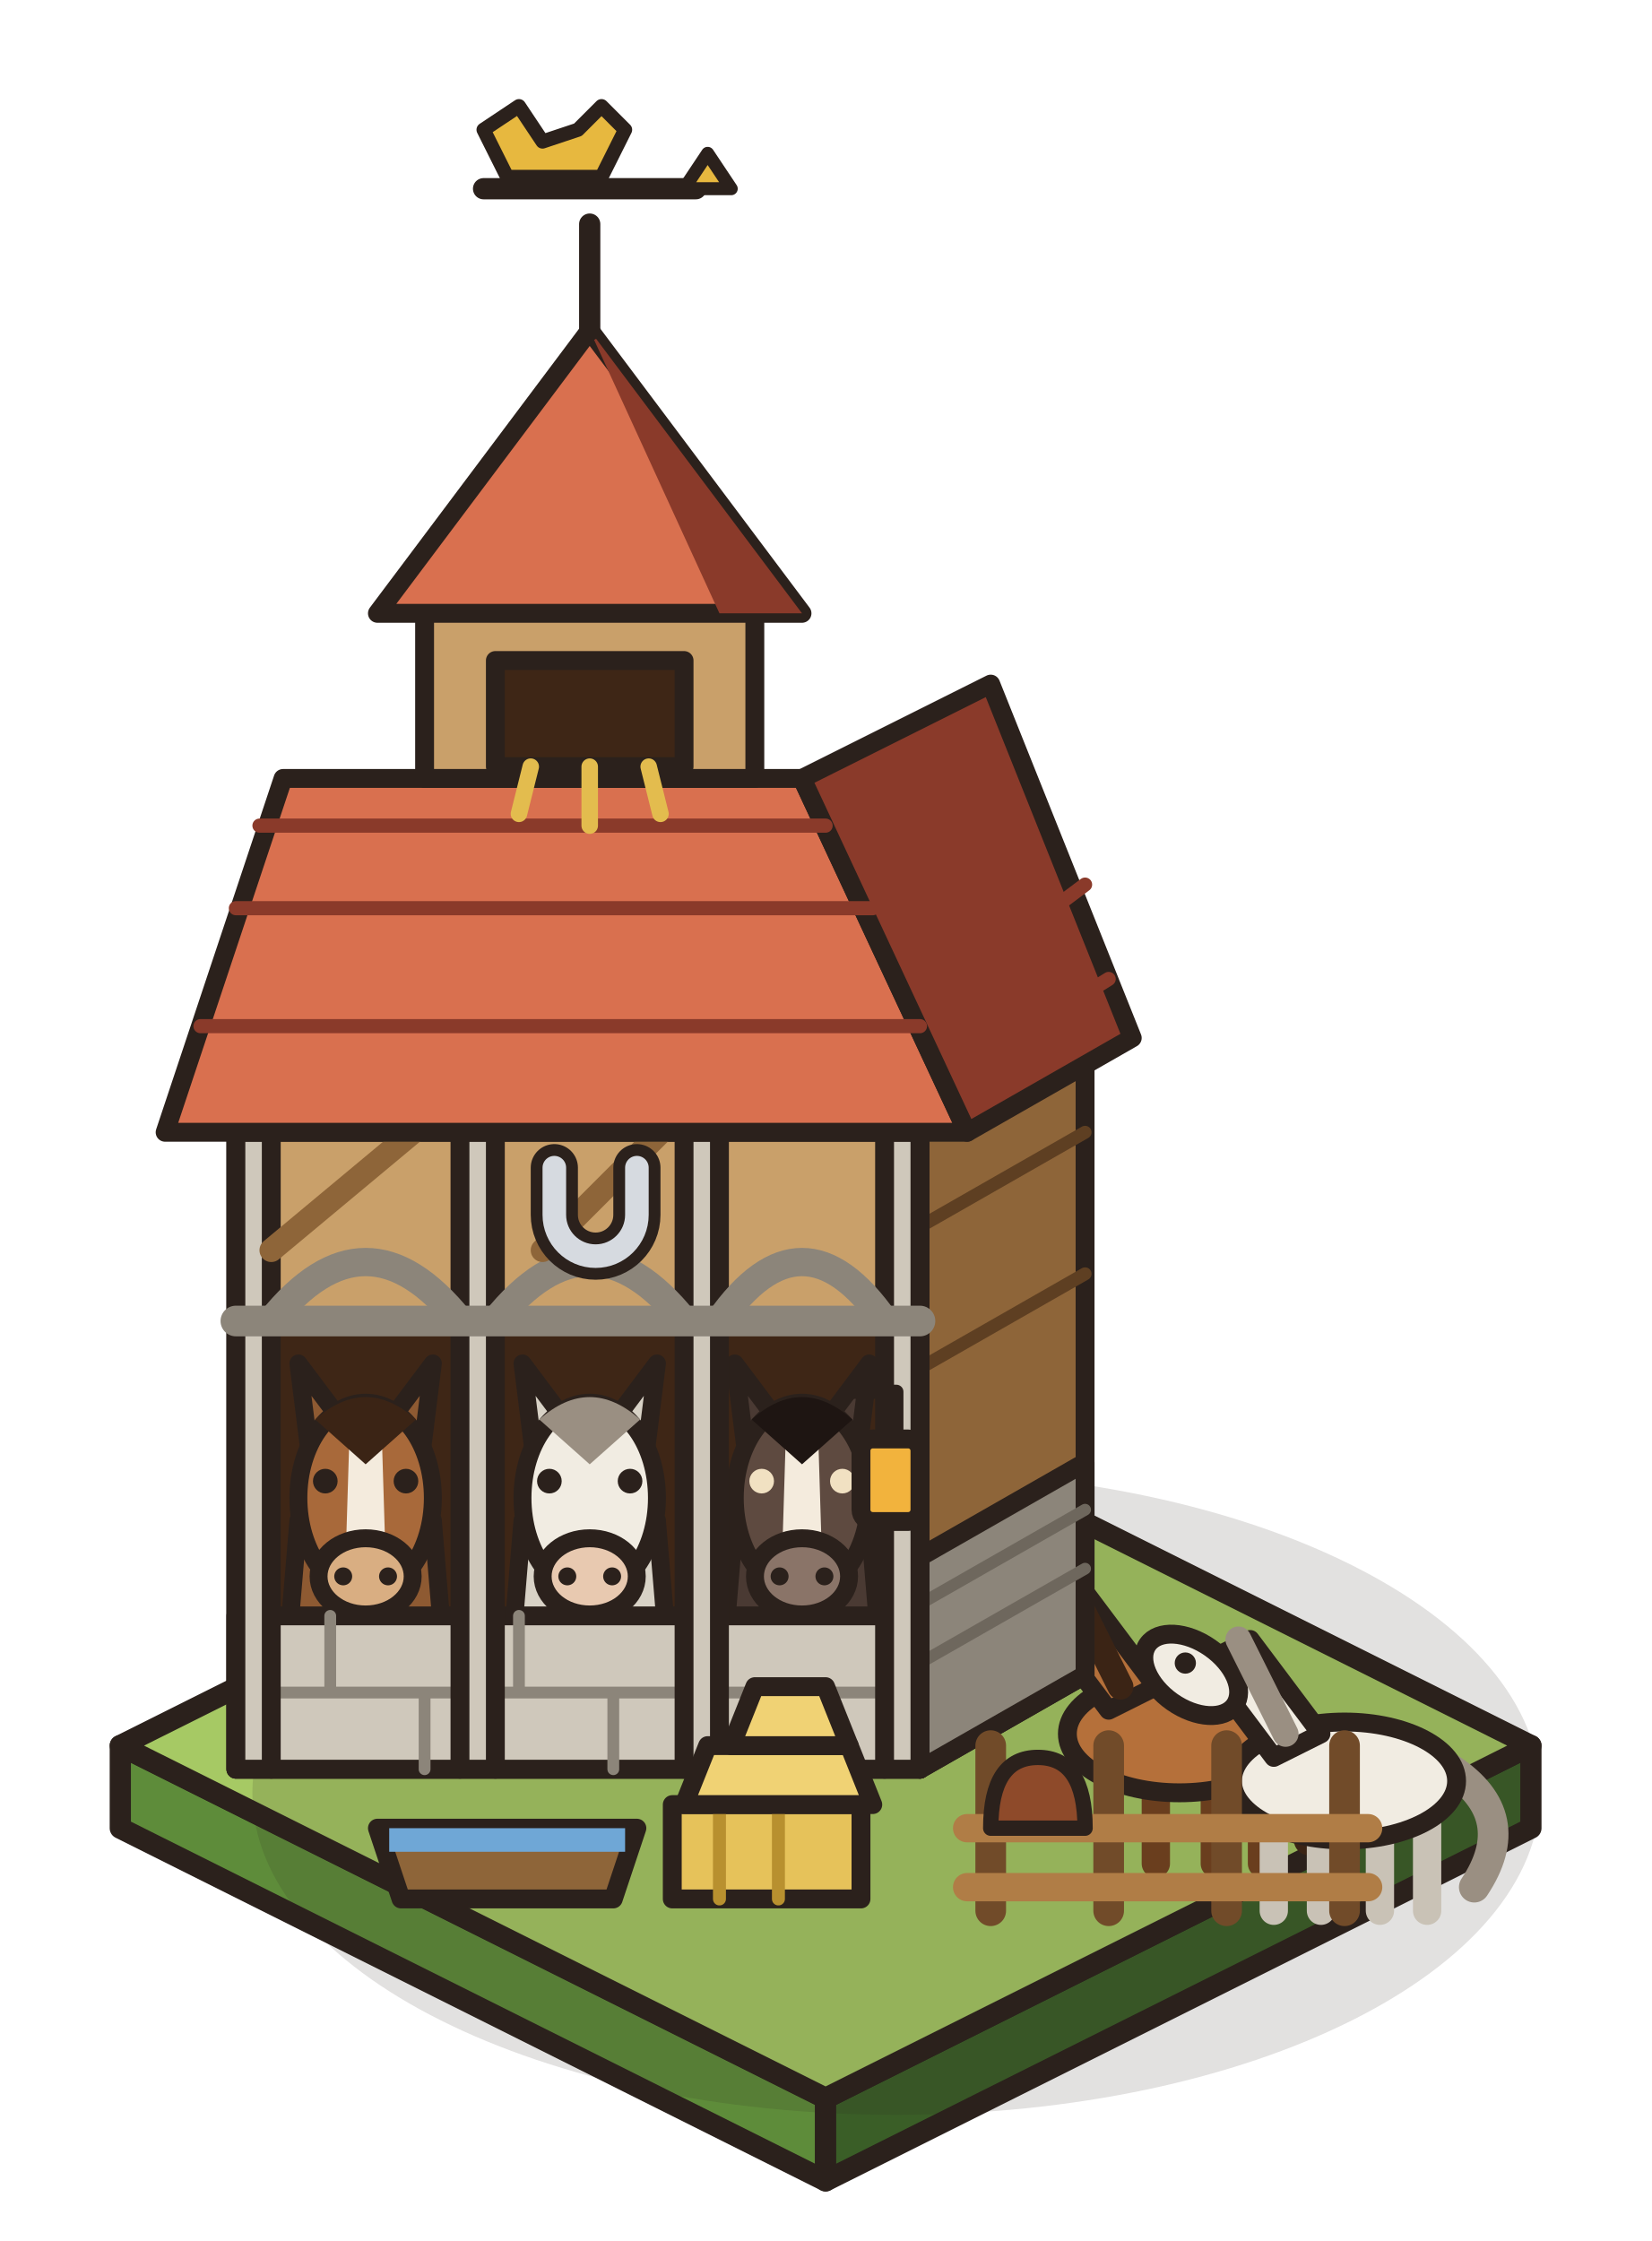
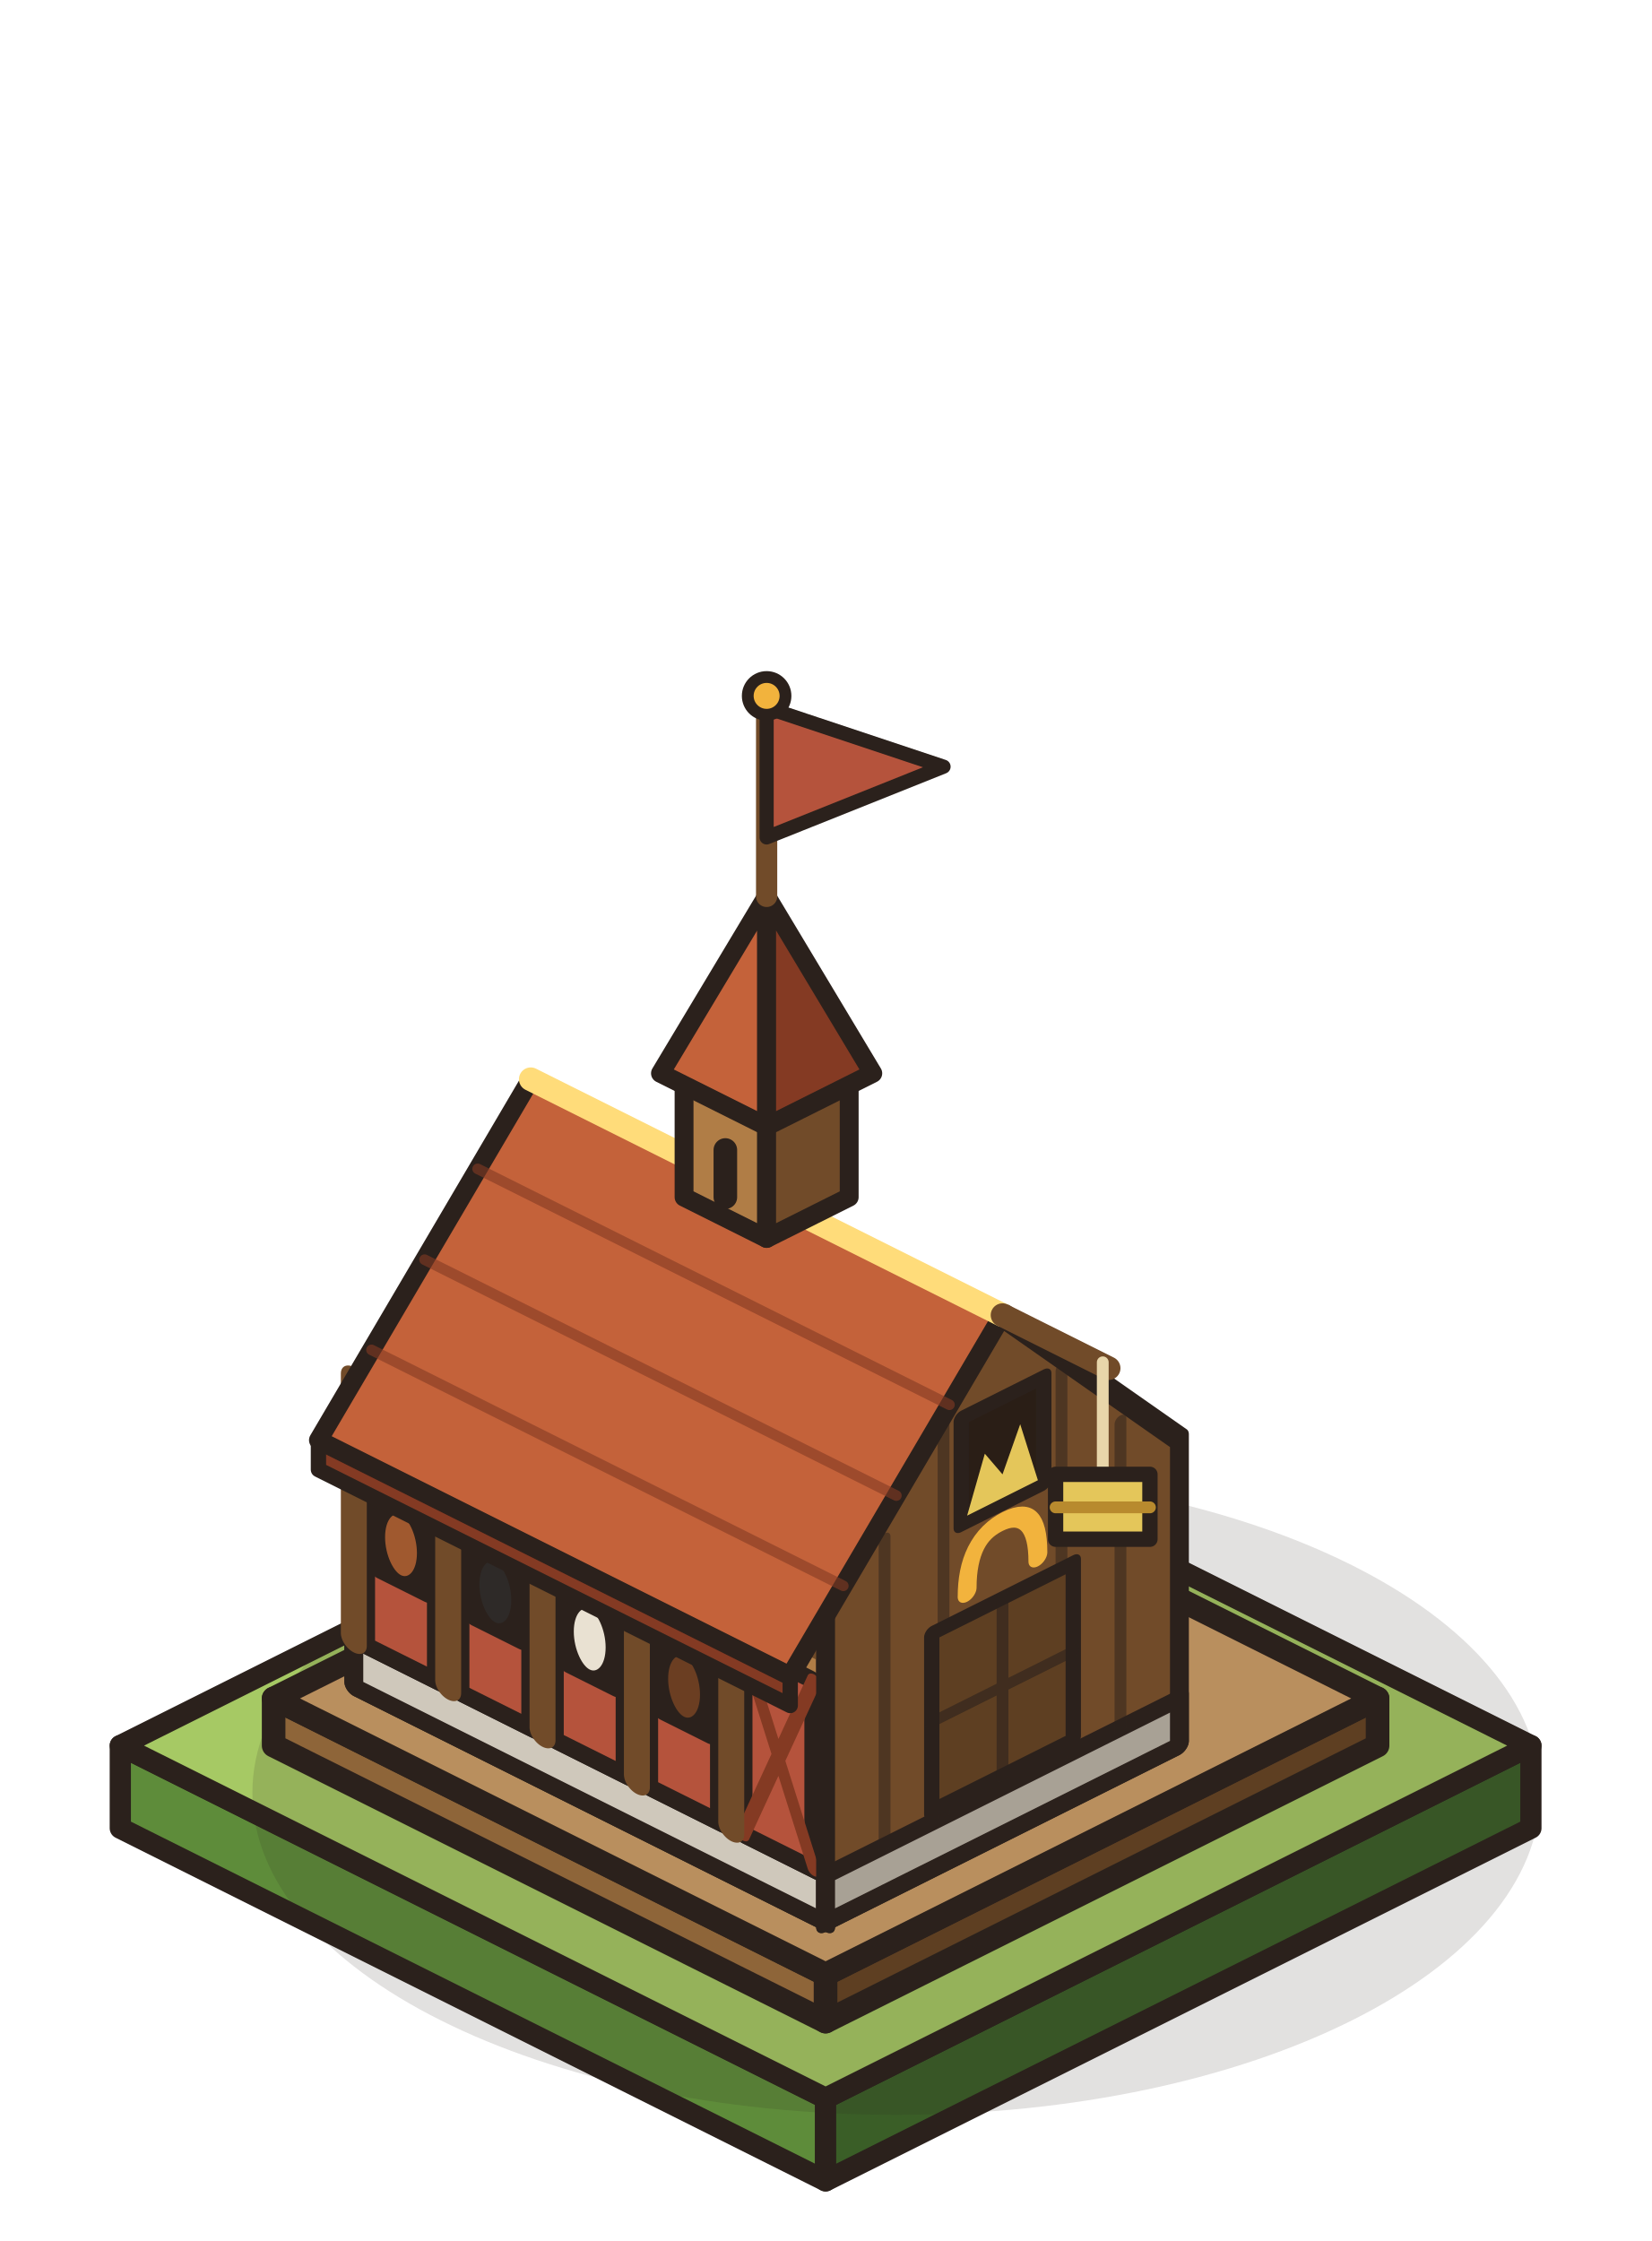
<svg xmlns="http://www.w3.org/2000/svg" viewBox="-70 -122 140 190" width="280" height="380">
  <path d="M-59.8 26L0 55.9L0 62.9L-59.8 33Z" fill="#5E8C3A" stroke="#2B211C" stroke-width="1.8" stroke-linejoin="round" />
  <path d="M59.8 26L0 55.9L0 62.9L59.8 33Z" fill="#3A5E27" stroke="#2B211C" stroke-width="1.8" stroke-linejoin="round" />
  <path d="M0 -3.9L59.8 26L0 55.9L-59.8 26Z" fill="#A6C964" stroke="#2B211C" stroke-width="1.8" stroke-linejoin="round" />
  <ellipse cx="6" cy="30" rx="54.6" ry="27.3" fill="#2B211C" opacity="0.14" />
  <g stroke="#2B211C" stroke-width="1.6" stroke-linejoin="round" stroke-linecap="round">
-     <g transform="translate(30 25)">
-       <path d="M9 -1Q15 3 11 9" fill="none" stroke="#3B2415" stroke-width="2.6" />
-       <path d="M-6 3V11M-2 4V11M3 4V11M7 3V11" fill="none" stroke="#6A3E1E" stroke-width="2.4" />
-       <ellipse cx="0" cy="0" rx="9.5" ry="5" fill="#B5703A" />
-       <path d="M-6 -2L-12 -10L-8 -12L-2 -4Z" fill="#B5703A" />
-       <ellipse cx="-13" cy="-9" rx="4.5" ry="2.8" transform="rotate(35 -13 -9)" fill="#B5703A" />
-       <path d="M-9 -12L-5 -4" fill="none" stroke="#3B2415" stroke-width="2.2" />
-       <circle cx="-13.5" cy="-10" r="0.9" fill="#2B211C" stroke="none" />
+     <path d="M-46.8 22L0 45.4L0 49.4L-46.8 26Z" fill="#8E6539" stroke-width="2" />
+     <path d="M46.8 22L0 45.4L0 49.4L46.8 26Z" fill="#5E3F22" stroke-width="2" />
+     <path d="M0 -1.400L46.800 22L0 45.400L-46.800 22Z" fill="#B98F5E" stroke-width="2" />
+     <g transform="matrix(1 .5 0 -1 0 41)">
+       <rect x="-40" y="0" width="40" height="26" fill="#B07D46" />
+       <rect x="-40" y="0" width="40" height="4" fill="#CFC8BB" />
+       <path d="M-40 4H0" fill="none" stroke="#8C857A" stroke-width="1" />
+       <path d="M-40 23H0" fill="none" stroke="#714B29" stroke-width="2.200" />
+       <rect x="-39" y="4" width="6" height="16" fill="#B5533C" />
+       <rect x="-38" y="11" width="4" height="7" fill="#2A1E16" />
+       <ellipse cx="-36" cy="14" rx="1.800" ry="3" fill="#A0592F" stroke-width=".9" />
+       <path d="M-37.500 16.300L-37.700 18.600L-36.500 17.200ZM-34.500 16.300L-34.300 18.600L-35.500 17.200Z" fill="#A0592F" stroke-width=".7" />
+       <rect x="-31" y="4" width="6" height="16" fill="#B5533C" />
+       <rect x="-30" y="11" width="4" height="7" fill="#2A1E16" />
+       <ellipse cx="-28" cy="14" rx="1.800" ry="3" fill="#2E2A28" stroke-width=".9" />
+       <path d="M-29.500 16.300L-29.700 18.600L-28.500 17.200ZM-26.500 16.300L-26.300 18.600L-27.500 17.200Z" fill="#2E2A28" stroke-width=".7" />
+       <rect x="-23" y="4" width="6" height="16" fill="#B5533C" />
+       <rect x="-22" y="11" width="4" height="7" fill="#2A1E16" />
+       <ellipse cx="-20" cy="14" rx="1.800" ry="3" fill="#E9E1D2" stroke-width=".9" />
+       <path d="M-21.500 16.300L-21.700 18.600L-20.500 17.200ZM-18.500 16.300L-18.300 18.600L-19.500 17.200Z" fill="#E9E1D2" stroke-width=".7" />
+       <rect x="-15" y="4" width="6" height="16" fill="#B5533C" />
+       <rect x="-14" y="11" width="4" height="7" fill="#2A1E16" />
+       <ellipse cx="-12" cy="14" rx="1.800" ry="3" fill="#6B3E22" stroke-width=".9" />
+       <path d="M-13.500 16.300L-13.700 18.600L-12.500 17.200ZM-10.500 16.300L-10.300 18.600L-11.500 17.200Z" fill="#6B3E22" stroke-width=".7" />
+       <rect x="-7" y="4" width="6" height="16" fill="#B5533C" />
+       <path d="M-7 4L-1 20M-7 20L-1 4" fill="none" stroke="#843A23" stroke-width="1.100" />
+       <path d="M-40 4V26M-32 4V26M-24 4V26M-16 4V26M-8 4V26" fill="none" stroke="#714B29" stroke-width="2.200" />
+       <circle cx="-20" cy="24.500" r="1.200" fill="#F2B33D" stroke="none" />
    </g>
-     <g transform="translate(44 29)">
-       <path d="M9 -1Q15 3 11 9" fill="none" stroke="#9A8F82" stroke-width="2.6" />
-       <path d="M-6 3V11M-2 4V11M3 4V11M7 3V11" fill="none" stroke="#C9C2B6" stroke-width="2.4" />
-       <ellipse cx="0" cy="0" rx="9.5" ry="5" fill="#F1ECE2" />
-       <path d="M-6 -2L-12 -10L-8 -12L-2 -4Z" fill="#F1ECE2" />
-       <ellipse cx="-13" cy="-9" rx="4.5" ry="2.8" transform="rotate(35 -13 -9)" fill="#F1ECE2" />
-       <path d="M-9 -12L-5 -4" fill="none" stroke="#9A8F82" stroke-width="2.2" />
-       <circle cx="-13.5" cy="-10" r="0.9" fill="#2B211C" stroke="none" />
+     <g transform="matrix(1 -.5 0 -1 0 41)">
+       <path d="M0 0H30V26L15 44L0 26Z" fill="#714B29" />
+       <rect x="0" y="0" width="30" height="4" fill="#A8A195" />
+       <path d="M5 4V30M10 4V37M20 4V37M25 4V30" fill="none" stroke="#2B211C" stroke-width="1" opacity=".5" />
+       <rect x="11.500" y="28" width="7" height="9" fill="#2A1E16" stroke-width="1.300" />
+       <path d="M12 28.500L13.500 33L15 30.500L16.500 34L18 28.500Z" fill="#E4C65A" stroke="none" />
+       <rect x="9" y="5" width="12" height="15" fill="#5E3F22" stroke-width="1.300" />
+       <path d="M15 5V20M9 12.500H21" fill="none" stroke="#2B211C" stroke-width="1" opacity=".6" />
+       <path d="M12 22Q12 26.500 15 26.500Q18 26.500 18 22" fill="none" stroke="#F2B33D" stroke-width="1.600" />
    </g>
-     <path d="M8 28L22 20V-34L8 -26Z" fill="#8E6539" />
-     <path d="M8 28L22 20V2L8 10Z" fill="#8C857A" />
-     <path d="M8 -6L22 -14M8 -18L22 -26" fill="none" stroke="#5E3F22" stroke-width="1.1" />
-     <path d="M8 19L22 11M8 14L22 6" fill="none" stroke="#6E675D" stroke-width="1" />
-     <path d="M-50 28V-26H8V28Z" fill="#C9A06A" />
-     <rect x="-47" y="-10" width="16" height="38" fill="#3E2616" stroke="none" />
-     <rect x="-28" y="-10" width="16" height="38" fill="#3E2616" stroke="none" />
-     <rect x="-9" y="-10" width="14" height="38" fill="#3E2616" stroke="none" />
-     <g transform="translate(-39 5) scale(0.95)">
-       <path d="M-7 14L-6 2H6L7 14Z" fill="#8E5A32" />
-       <path d="M-5 -4L-6 -12L-1.5 -6ZM5 -4L6 -12L1.5 -6Z" fill="#8E5A32" />
-       <ellipse cx="0" cy="0" rx="6" ry="8.5" fill="#A8693A" />
-       <path d="M-1.4 -7H1.4L1.8 6H-1.8Z" fill="#F4EBDD" stroke="none" />
-       <ellipse cx="0" cy="7" rx="4.2" ry="3.4" fill="#D9AE82" />
-       <path d="M-2 7H-2M2 7H2" fill="none" stroke-width="1.6" />
-       <circle cx="-3.6" cy="-1.5" r="1.1" fill="#2B211C" stroke="none" />
-       <circle cx="3.6" cy="-1.5" r="1.1" fill="#2B211C" stroke="none" />
-       <path d="M-4.5 -7Q0 -11 4.5 -7L0 -3Z" fill="#3B2415" stroke="none" />
-     </g>
-     <g transform="translate(-20 5) scale(0.95)">
-       <path d="M-7 14L-6 2H6L7 14Z" fill="#D8D2C6" />
-       <path d="M-5 -4L-6 -12L-1.5 -6ZM5 -4L6 -12L1.5 -6Z" fill="#D8D2C6" />
-       <ellipse cx="0" cy="0" rx="6" ry="8.5" fill="#F1ECE2" />
-       <ellipse cx="0" cy="7" rx="4.2" ry="3.4" fill="#E8C9B0" />
-       <path d="M-2 7H-2M2 7H2" fill="none" stroke-width="1.6" />
-       <circle cx="-3.6" cy="-1.5" r="1.1" fill="#2B211C" stroke="none" />
-       <circle cx="3.6" cy="-1.5" r="1.1" fill="#2B211C" stroke="none" />
-       <path d="M-4.5 -7Q0 -11 4.5 -7L0 -3Z" fill="#9A8F82" stroke="none" />
-     </g>
-     <g transform="translate(-2 5) scale(0.95)">
-       <path d="M-7 14L-6 2H6L7 14Z" fill="#4A3A33" />
-       <path d="M-5 -4L-6 -12L-1.5 -6ZM5 -4L6 -12L1.5 -6Z" fill="#4A3A33" />
-       <ellipse cx="0" cy="0" rx="6" ry="8.5" fill="#5E4A40" />
-       <path d="M-1.4 -7H1.4L1.8 6H-1.8Z" fill="#F4EBDD" stroke="none" />
-       <ellipse cx="0" cy="7" rx="4.2" ry="3.4" fill="#8A7468" />
-       <path d="M-2 7H-2M2 7H2" fill="none" stroke-width="1.6" />
-       <circle cx="-3.6" cy="-1.5" r="1.1" fill="#F1E1C2" stroke="none" />
-       <circle cx="3.6" cy="-1.5" r="1.1" fill="#F1E1C2" stroke="none" />
-       <path d="M-4.5 -7Q0 -11 4.5 -7L0 -3Z" fill="#1E1512" stroke="none" />
-     </g>
-     <path d="M-47 28V17H-31V28Z" fill="#B07D46" />
-     <path d="M-39 17V28M-47 22.500H-31" fill="none" stroke="#714B29" stroke-width="1.1" />
-     <path d="M-28 28V17H-12V28Z" fill="#B07D46" />
-     <path d="M-20 17V28M-28 22.500H-12" fill="none" stroke="#714B29" stroke-width="1.1" />
-     <path d="M-9 28V17H5V28Z" fill="#B07D46" />
-     <path d="M-2 17V28M-9 22.500H5" fill="none" stroke="#714B29" stroke-width="1.1" />
-     <path d="M-50 28V15H8V28Z" fill="#CFC8BB" />
-     <path d="M-50 21.500H8M-42 15V21.500M-26 15V21.500M-10 15V21.500M-34 21.500V28M-18 21.500V28M-2 21.500V28" fill="none" stroke="#8C857A" stroke-width="1" />
-     <path d="M-50 28V-26H-47V28ZM-31 28V-26H-28V28ZM-12 28V-26H-9V28ZM5 28V-26H8V28Z" fill="#CFC8BB" />
-     <path d="M-50 -10H8" fill="none" stroke="#8C857A" stroke-width="2.6" />
-     <path d="M-47 -10Q-39 -20 -31 -10M-28 -10Q-20 -20 -12 -10M-9 -10Q-2 -20 5 -10" fill="none" stroke="#8C857A" stroke-width="2.4" />
-     <path d="M-47 -16L-35 -26M-24 -16L-14 -26" fill="none" stroke="#8E6539" stroke-width="2" />
-     <path d="M-23 -23V-19A3.500 3.500 0 0 0 -16 -19V-23" fill="none" stroke="#2B211C" stroke-width="4" />
-     <path d="M-23 -23V-19A3.500 3.500 0 0 0 -16 -19V-23" fill="none" stroke="#D6DAE0" stroke-width="2" />
-     <path d="M-56 -26L-46 -56H-2L12 -26Z" fill="#D9704F" />
-     <path d="M12 -26L26 -34L14 -64L-2 -56Z" fill="#8A3A2A" />
-     <path d="M-53 -35H8M-50 -45H4M-48 -52H0M16 -34L24 -39M18 -44L22 -47" fill="none" stroke="#8A3A2A" stroke-width="1.2" />
-     <path d="M-34 -56V-72H-6V-56Z" fill="#C9A06A" />
-     <path d="M-38 -70L-20 -94L-2 -70Z" fill="#D9704F" />
-     <path d="M-20 -94L-2 -70H-9Z" fill="#8A3A2A" stroke="none" />
-     <path d="M-28 -66H-12V-57H-28Z" fill="#3E2616" />
-     <path d="M-25 -57L-26 -53M-20 -57V-52M-15 -57L-14 -53" fill="none" stroke="#E3BC4E" stroke-width="1.4" />
-     <path d="M-20 -94V-103M-29 -106H-11" fill="none" stroke="#2B211C" stroke-width="1.8" />
-     <path d="M-27 -107L-19 -107L-17 -111L-19 -113L-21 -111L-24 -110L-26 -113L-29 -111Z" fill="#E7B83F" stroke-width="1.2" />
-     <path d="M-12 -106L-8 -106L-10 -109Z" fill="#E7B83F" stroke-width="1.1" />
-     <path d="M-4 -32V-26H4V-32" fill="none" stroke-width="0" />
-     <path d="M2 -4H6V0" fill="none" stroke-width="1.2" />
-     <rect x="3" y="0" width="5" height="7" rx="1" fill="#F2B33D" />
-     <path d="M14 40V26M24 40V26M34 40V26M44 40V26" fill="none" stroke="#714B29" stroke-width="2.6" />
-     <path d="M12 33H46M12 38H46" fill="none" stroke="#B07D46" stroke-width="2.4" />
-     <path d="M14 33Q14 27 18 27Q22 27 22 33Z" fill="#8E4A2A" stroke-width="1.3" />
-     <path d="M-38 33H-16L-18 39H-36Z" fill="#8E6539" />
-     <path d="M-37 33H-17V35H-37Z" fill="#6FA7D6" stroke="none" />
-     <path d="M-13 39V31H3V39Z" fill="#E6C25A" />
-     <path d="M-9 31V39M-4 31V39" fill="none" stroke="#B8902F" stroke-width="1.1" />
-     <path d="M-12 31L-10 26H2L4 31Z" fill="#F0D274" />
-     <path d="M-8 26L-6 21H0L2 26Z" fill="#F0D274" />
+     <path d="M-43 .1L-3 20.100V22.600L-43 2.600Z" fill="#843A23" stroke-width="1.300" />
+     <path d="M-43 .1L-3 20.100L15 -10.500L-25 -30.500Z" fill="#C4623A" />
+     <path d="M-38.500 -7.550L1.500 12.450M-34 -15.200L6 4.800M-29.500 -22.900L10.500 -2.900" fill="none" stroke="#843A23" stroke-width=".9" opacity=".6" />
+     <path d="M-25 -30.500L15 -10.500" fill="none" stroke="#FFDC7A" stroke-width="2" />
+     <path d="M15 -10.500L24 -6" fill="none" stroke="#714B29" stroke-width="2" />
+     <path d="M23.500 -6.500V3" fill="none" stroke="#E8D6AA" stroke-width="1" />
+     <path d="M19.500 3H27.500V8.500H19.500Z" fill="#E4C65A" stroke-width="1.300" />
+     <path d="M19.500 5.800H27.500" fill="none" stroke="#B88A2E" stroke-width="1" />
+     <path d="M-12 -20.500L-5 -17V-28L-12 -31.500Z" fill="#B07D46" />
+     <path d="M-5 -17L2 -20.500V-31.500L-5 -28Z" fill="#714B29" />
+     <path d="M-8.500 -24.500V-20.500" fill="none" stroke-width="2" />
+     <path d="M-14 -31L-5 -26.500V-46Z" fill="#C4623A" />
+     <path d="M-5 -26.500L4 -31L-5 -46Z" fill="#843A23" />
+     <path d="M-5 -46V-62" fill="none" stroke="#714B29" stroke-width="1.800" />
+     <path d="M-5 -62L10 -57L-5 -51Z" fill="#B5533C" stroke-width="1.200" />
+     <circle cx="-5" cy="-63" r="1.600" fill="#F2B33D" stroke-width="1" />
  </g>
</svg>
